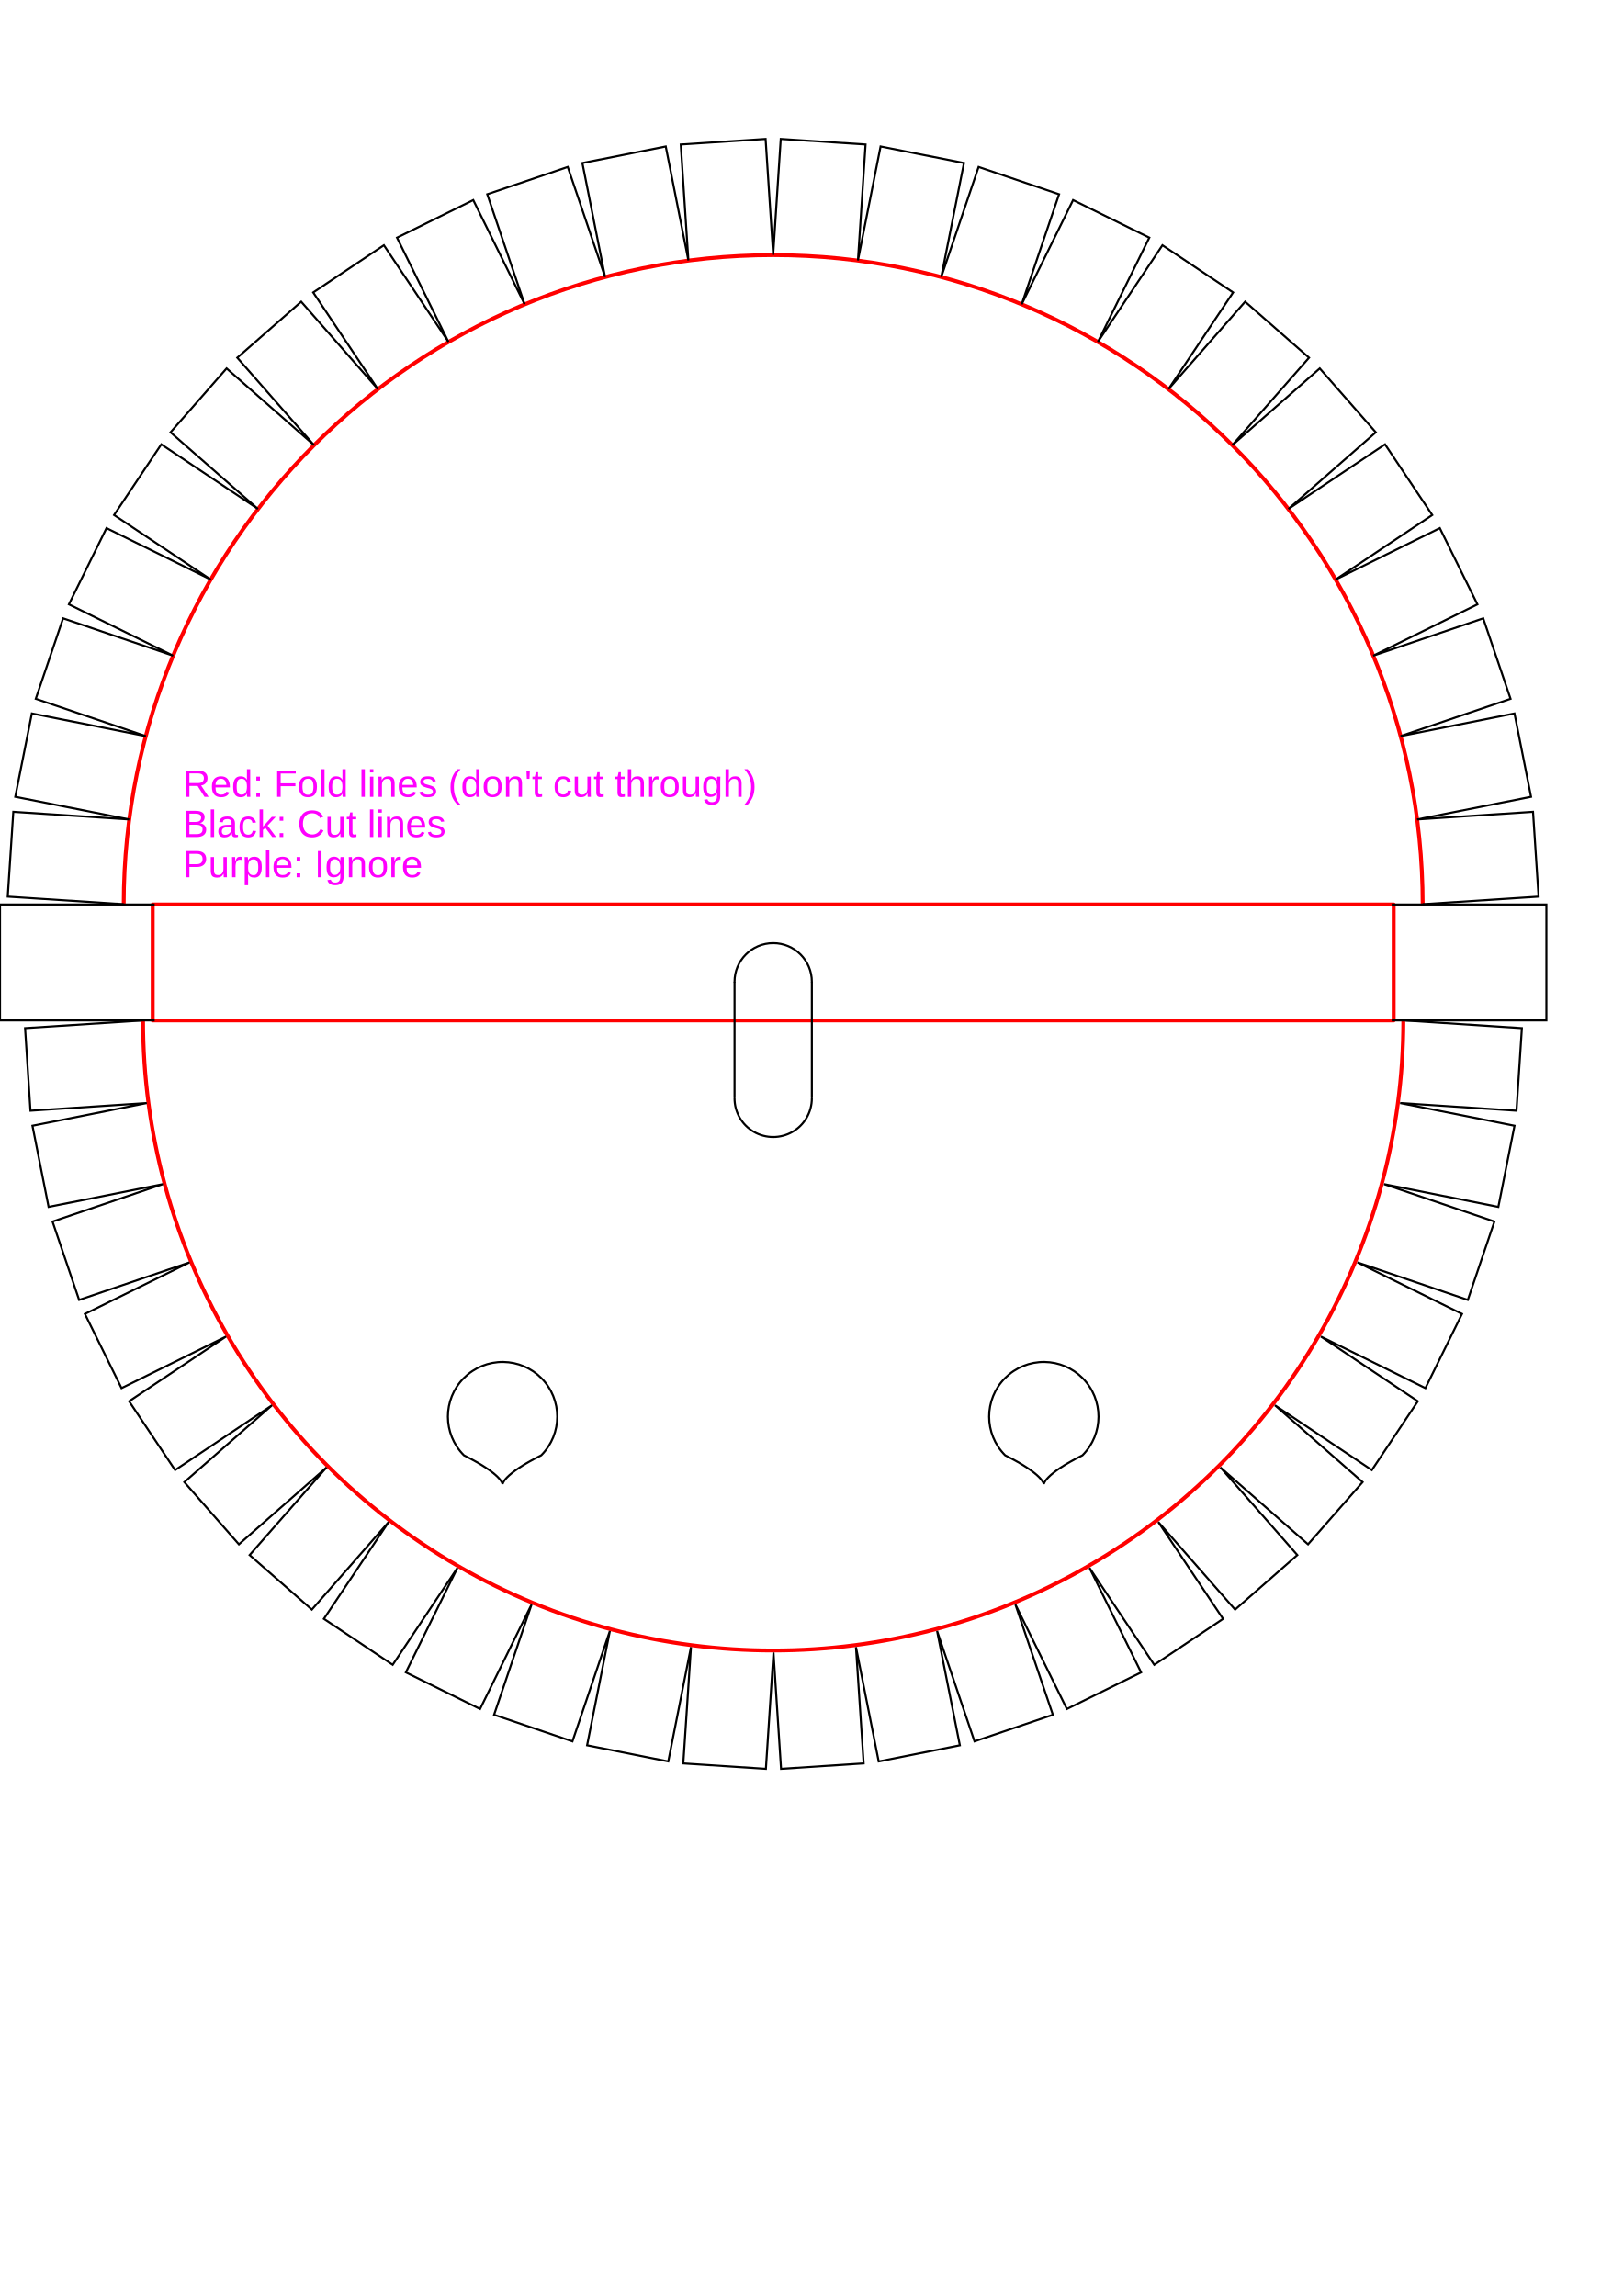
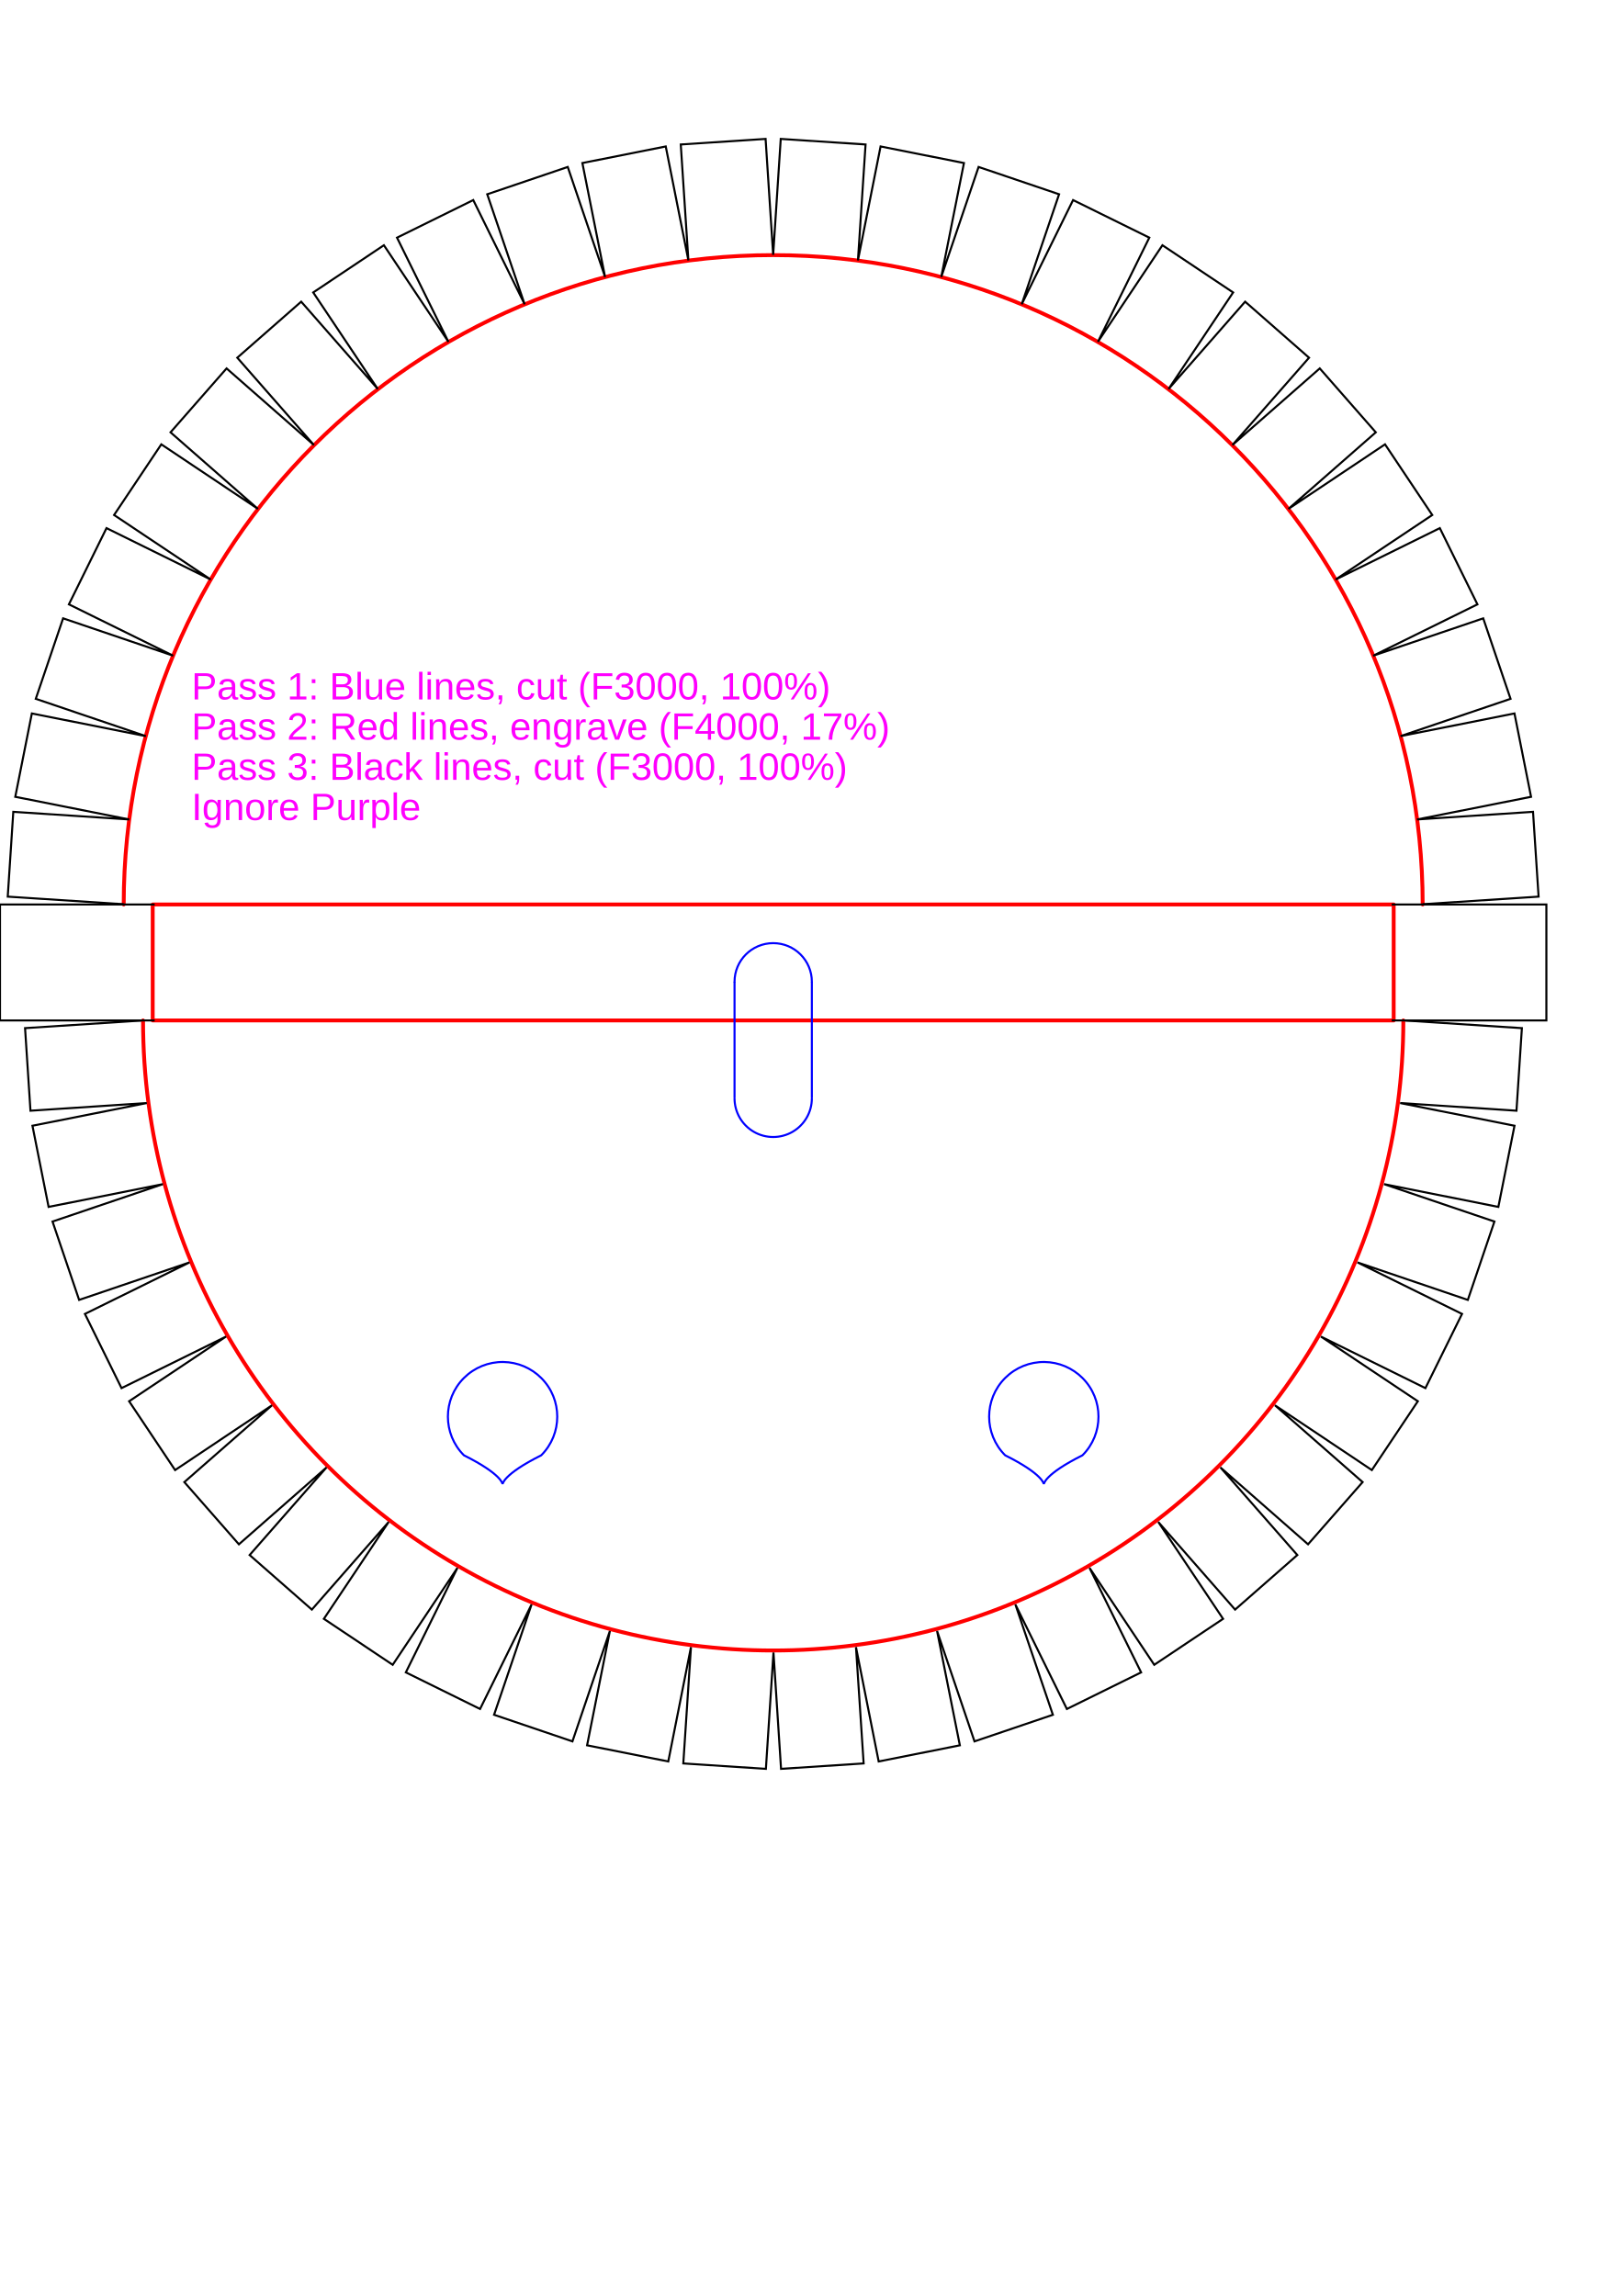
<svg xmlns="http://www.w3.org/2000/svg" width="210mm" height="297mm" viewBox="0 0 210 297" version="1.1" id="svg8">
  <defs id="defs2">
    <clipPath id="clipPath3091" clipPathUnits="userSpaceOnUse">
      <rect y="-109.964" x="-109.996" height="110" width="212.595" id="rect3093" style="color:#000000;display:inline;overflow:visible;visibility:visible;opacity:1;fill:#000000;fill-opacity:1;fill-rule:nonzero;stroke:#000000;stroke-width:0.5;stroke-linecap:round;stroke-linejoin:round;stroke-miterlimit:4;stroke-dasharray:none;stroke-opacity:1;marker:none;enable-background:accumulate" />
    </clipPath>
  </defs>
  <g id="layer1">
    <path d="m 16,117 a 84,84 0 0 1 84,-84 84,84 0 0 1 84,84" id="path815" style="color:#000000;display:inline;overflow:visible;visibility:visible;opacity:1;fill:none;fill-opacity:1;fill-rule:nonzero;stroke:#ff0000;stroke-width:0.5;stroke-linecap:round;stroke-linejoin:round;stroke-miterlimit:4;stroke-dasharray:none;stroke-opacity:1;marker:none;enable-background:accumulate" />
    <path d="m 181.5,132 a 81.5,81.5 0 0 1 -40.75,70.581 81.5,81.5 0 0 1 -81.5,0 A 81.5,81.5 0 0 1 18.5,132" id="path817" style="color:#000000;display:inline;overflow:visible;visibility:visible;opacity:1;fill:none;fill-opacity:1;fill-rule:nonzero;stroke:#ff0000;stroke-width:0.5;stroke-linecap:round;stroke-linejoin:round;stroke-miterlimit:4;stroke-dasharray:none;stroke-opacity:1;marker:none;enable-background:accumulate" />
    <rect y="117" x="19.75" height="15" width="160.5" id="rect819" style="color:#000000;display:inline;overflow:visible;visibility:visible;opacity:1;fill:none;fill-opacity:1;fill-rule:nonzero;stroke:#ff0000;stroke-width:0.5;stroke-linecap:round;stroke-linejoin:round;stroke-miterlimit:4;stroke-dasharray:none;stroke-opacity:1;marker:none;enable-background:accumulate" />
    <path style="fill:none;stroke:#000000;stroke-width:1" clip-path="none" d="m 695.418,442.07 56.676,-3.703 -2.719,-41.465 -56.672,3.729 55.705,-11.068 -8.105,-40.756 -55.701,11.094 53.785,-18.246 -13.357,-39.348 -53.777,18.268 50.943,-25.107 -18.379,-37.27 -50.932,25.133 47.23,-31.545 -23.086,-34.549 -47.217,31.562 42.709,-37.438 -27.398,-31.242 -42.693,37.457 37.459,-42.691 -31.242,-27.398 -37.439,42.709 31.564,-47.217 -34.551,-23.086 -31.543,47.23 25.131,-50.932 -37.268,-18.379 -25.109,50.943 18.27,-53.777 -39.35,-13.357 -18.244,53.785 11.094,-55.701 -40.756,-8.105 -11.068,55.705 3.727,-56.672 -41.463,-2.719 -3.703,56.676 -3.701,-56.676 -41.465,2.719 3.727,56.672 -11.068,-55.705 -40.754,8.105 11.092,55.701 -18.244,-53.785 -39.35,13.357 18.27,53.777 -25.109,-50.943 -37.268,18.379 25.131,50.932 -31.543,-47.23 -34.551,23.086 31.564,47.217 -37.439,-42.709 -31.24,27.398 37.457,42.691 -42.693,-37.457 -27.398,31.242 42.709,37.438 -47.217,-31.562 -23.086,34.549 47.23,31.545 L 52.059,258.197 33.68,295.467 84.623,320.574 30.846,302.307 17.488,341.654 71.275,359.9 15.572,348.807 7.467,389.562 63.172,400.631 6.5,396.902 l -2.719,41.465 56.676,3.703" transform="scale(0.2645833)" id="path3026" />
    <path style="fill:none;stroke:#000000;stroke-width:1" clip-path="none" d="m 68.303,498.898 0.809,0.053 -56.863,3.707 2.646,40.371 56.859,-3.748 -55.893,11.096 7.893,39.682 55.885,-11.139 -53.965,18.297 13.004,38.312 53.953,-18.338 -51.117,25.186 17.895,36.285 51.098,-25.223 -47.393,31.641 22.479,33.641 47.369,-31.676 -42.857,37.557 26.676,30.418 42.828,-37.588 -37.588,42.828 30.418,26.676 37.557,-42.855 -31.676,47.367 33.641,22.479 31.641,-47.393 -25.223,51.098 36.285,17.895 25.186,-51.117 -18.338,53.953 38.311,13.006 18.297,-53.967 -11.137,55.885 39.682,7.893 11.096,-55.893 -3.748,56.859 40.371,2.646 3.707,-56.863 3.705,56.863 40.371,-2.646 -3.748,-56.859 11.096,55.893 39.682,-7.893 -11.137,-55.885 18.297,53.967 38.311,-13.006 -18.338,-53.953 25.186,51.117 36.285,-17.895 -25.223,-51.098 31.641,47.393 33.641,-22.479 -31.676,-47.367 37.557,42.855 30.418,-26.676 -37.588,-42.828 42.828,37.588 26.676,-30.418 -42.857,-37.557 47.369,31.676 22.479,-33.641 -47.393,-31.641 51.098,25.223 17.895,-36.285 -51.117,-25.186 53.953,18.338 13.004,-38.312 -53.965,-18.297 55.885,11.139 7.893,-39.682 -55.893,-11.096 56.859,3.748 2.646,-40.371 -56.863,-3.707" transform="scale(0.2645833)" id="path3205" />
    <path style="fill:none;fill-rule:evenodd;stroke:#000000;stroke-width:0.265px;stroke-linecap:butt;stroke-linejoin:miter;stroke-opacity:1" d="m 180,117 h 20 v 15 h -20" id="path3240" />
    <path style="fill:none;fill-rule:evenodd;stroke:#000000;stroke-width:0.265;stroke-linecap:butt;stroke-linejoin:miter;stroke-opacity:1;stroke-miterlimit:4;stroke-dasharray:none" d="M 20,117 H 0 v 15 h 20" id="path3242" />
-     <path style="color:#000000;display:inline;overflow:visible;visibility:visible;opacity:1;fill:none;fill-opacity:1;fill-rule:nonzero;stroke:#000000;stroke-width:0.265;stroke-linecap:round;stroke-linejoin:round;stroke-miterlimit:4;stroke-dasharray:none;stroke-opacity:1;marker:none;enable-background:accumulate" id="path836" d="m 95,127 a 5,5 0 0 1 5,-5 5,5 0 0 1 5,5" />
-     <path style="color:#000000;display:inline;overflow:visible;visibility:visible;opacity:1;fill:none;fill-opacity:1;fill-rule:nonzero;stroke:#000000;stroke-width:0.265;stroke-linecap:round;stroke-linejoin:round;stroke-miterlimit:4;stroke-dasharray:none;stroke-opacity:1;marker:none;enable-background:accumulate" id="path842" d="m 105,142.078 a 5,5 0 0 1 -2.5,4.33 5,5 0 0 1 -5,0 5,5 0 0 1 -2.5,-4.33" />
-     <path style="fill:none;fill-rule:evenodd;stroke:#000000;stroke-width:0.265px;stroke-linecap:butt;stroke-linejoin:miter;stroke-opacity:1" d="M 95,127 95,142" id="path844" />
-     <path style="fill:none;fill-rule:evenodd;stroke:#000000;stroke-width:0.265px;stroke-linecap:butt;stroke-linejoin:miter;stroke-opacity:1" d="m 105,127 v 15" id="path846" />
-     <path style="fill:none;fill-rule:evenodd;stroke:#000000;stroke-width:0.265px;stroke-linecap:butt;stroke-linejoin:miter;stroke-opacity:1" d="m 65.103,176.18 a 7.071,7.071 0 0 0 -5.103,2.07 7.071,7.071 0 0 0 0,10 C 65,190.75 65,192 65,192 c 0,0 2.12e-4,-1.25 5,-3.75 a 7.071,7.071 0 0 0 0,-10 7.071,7.071 0 0 0 -4.897,-2.07 z" id="path856" />
-     <path style="fill:none;fill-rule:evenodd;stroke:#000000;stroke-width:0.265px;stroke-linecap:butt;stroke-linejoin:miter;stroke-opacity:1" d="m 135.103,176.18 a 7.071,7.071 0 0 0 -5.103,2.07 7.071,7.071 0 0 0 0,10 c 5,2.5 5,3.75 5,3.75 0,0 2.2e-4,-1.25 5,-3.75 a 7.071,7.071 0 0 0 0,-10 7.071,7.071 0 0 0 -4.897,-2.07 z" id="path856-3" />
-     <text xml:space="preserve" style="font-style:normal;font-variant:normal;font-weight:normal;font-stretch:normal;font-size:8.467px;line-height:60%;font-family:Atari;-inkscape-font-specification:Atari;font-variant-ligatures:normal;font-variant-caps:normal;font-variant-numeric:normal;font-feature-settings:normal;text-align:start;letter-spacing:0px;word-spacing:0px;writing-mode:lr-tb;text-anchor:start;fill:#000000;fill-opacity:1;stroke:none;stroke-width:0.265px;stroke-linecap:butt;stroke-linejoin:miter;stroke-opacity:1" x="23.635" y="103.077" id="text888">
-       <tspan id="tspan886" x="23.635" y="103.077" style="font-style:normal;font-variant:normal;font-weight:normal;font-stretch:normal;font-size:4.939px;line-height:60%;font-family:'Liberation Sans';-inkscape-font-specification:'Liberation Sans';text-align:start;text-anchor:start;fill:#ff00ff;stroke-width:0.265px">Red: Fold lines (don't cut through)</tspan>
-       <tspan x="23.635" y="108.277" style="font-style:normal;font-variant:normal;font-weight:normal;font-stretch:normal;font-size:4.939px;line-height:60%;font-family:'Liberation Sans';-inkscape-font-specification:'Liberation Sans';text-align:start;text-anchor:start;fill:#ff00ff;stroke-width:0.265px" id="tspan890">Black: Cut lines</tspan>
-       <tspan x="23.635" y="113.477" style="font-style:normal;font-variant:normal;font-weight:normal;font-stretch:normal;font-size:4.939px;line-height:60%;font-family:'Liberation Sans';-inkscape-font-specification:'Liberation Sans';text-align:start;text-anchor:start;fill:#ff00ff;stroke-width:0.265px" id="tspan892">Purple: Ignore</tspan>
+     <path style="color:#000000;display:inline;overflow:visible;visibility:visible;opacity:1;fill:none;fill-opacity:1;fill-rule:nonzero;stroke:#0000ff;stroke-width:0.265;stroke-linecap:round;stroke-linejoin:round;stroke-miterlimit:4;stroke-dasharray:none;stroke-opacity:1;marker:none;enable-background:accumulate" id="path836" d="m 95,127 a 5,5 0 0 1 5,-5 5,5 0 0 1 5,5" />
+     <path style="color:#000000;display:inline;overflow:visible;visibility:visible;opacity:1;fill:none;fill-opacity:1;fill-rule:nonzero;stroke:#0000ff;stroke-width:0.265;stroke-linecap:round;stroke-linejoin:round;stroke-miterlimit:4;stroke-dasharray:none;stroke-opacity:1;marker:none;enable-background:accumulate" id="path842" d="m 105,142.078 a 5,5 0 0 1 -2.5,4.33 5,5 0 0 1 -5,0 5,5 0 0 1 -2.5,-4.33" />
+     <path style="fill:none;fill-rule:evenodd;stroke:#0000ff;stroke-width:0.265px;stroke-linecap:butt;stroke-linejoin:miter;stroke-opacity:1" d="M 95,127 95,142" id="path844" />
+     <path style="fill:none;fill-rule:evenodd;stroke:#0000ff;stroke-width:0.265px;stroke-linecap:butt;stroke-linejoin:miter;stroke-opacity:1" d="m 105,127 v 15" id="path846" />
+     <path style="fill:none;fill-rule:evenodd;stroke:#0000ff;stroke-width:0.265px;stroke-linecap:butt;stroke-linejoin:miter;stroke-opacity:1" d="m 65.103,176.18 a 7.071,7.071 0 0 0 -5.103,2.07 7.071,7.071 0 0 0 0,10 C 65,190.75 65,192 65,192 c 0,0 2.12e-4,-1.25 5,-3.75 a 7.071,7.071 0 0 0 0,-10 7.071,7.071 0 0 0 -4.897,-2.07 z" id="path856" />
+     <path style="fill:none;fill-rule:evenodd;stroke:#0000ff;stroke-width:0.265px;stroke-linecap:butt;stroke-linejoin:miter;stroke-opacity:1" d="m 135.103,176.18 a 7.071,7.071 0 0 0 -5.103,2.07 7.071,7.071 0 0 0 0,10 c 5,2.5 5,3.75 5,3.75 0,0 2.2e-4,-1.25 5,-3.75 a 7.071,7.071 0 0 0 0,-10 7.071,7.071 0 0 0 -4.897,-2.07 z" id="path856-3" />
+     <text xml:space="preserve" style="font-style:normal;font-variant:normal;font-weight:normal;font-stretch:normal;font-size:8.467px;line-height:60%;font-family:Atari;-inkscape-font-specification:Atari;font-variant-ligatures:normal;font-variant-caps:normal;font-variant-numeric:normal;font-feature-settings:normal;text-align:start;letter-spacing:0px;word-spacing:0px;writing-mode:lr-tb;text-anchor:start;fill:#000000;fill-opacity:1;stroke:none;stroke-width:0.265px;stroke-linecap:butt;stroke-linejoin:miter;stroke-opacity:1" x="24.77" y="90.477" id="text888">
+       <tspan id="tspan886" x="24.77" y="90.477" style="font-style:normal;font-variant:normal;font-weight:normal;font-stretch:normal;font-size:4.939px;line-height:60%;font-family:'Liberation Sans';-inkscape-font-specification:'Liberation Sans';text-align:start;text-anchor:start;fill:#ff00ff;stroke-width:0.265px">Pass 1: Blue lines, cut (F3000, 100%)</tspan>
+       <tspan x="24.77" y="95.677" style="font-style:normal;font-variant:normal;font-weight:normal;font-stretch:normal;font-size:4.939px;line-height:60%;font-family:'Liberation Sans';-inkscape-font-specification:'Liberation Sans';text-align:start;text-anchor:start;fill:#ff00ff;stroke-width:0.265px" id="tspan890">Pass 2: Red lines, engrave (F4000, 17%)</tspan>
+       <tspan x="24.77" y="100.877" style="font-style:normal;font-variant:normal;font-weight:normal;font-stretch:normal;font-size:4.939px;line-height:60%;font-family:'Liberation Sans';-inkscape-font-specification:'Liberation Sans';text-align:start;text-anchor:start;fill:#ff00ff;stroke-width:0.265px" id="tspan836">Pass 3: Black lines, cut (F3000, 100%)</tspan>
+       <tspan x="24.77" y="106.077" style="font-style:normal;font-variant:normal;font-weight:normal;font-stretch:normal;font-size:4.939px;line-height:60%;font-family:'Liberation Sans';-inkscape-font-specification:'Liberation Sans';text-align:start;text-anchor:start;fill:#ff00ff;stroke-width:0.265px" id="tspan892">Ignore Purple</tspan>
    </text>
  </g>
</svg>
